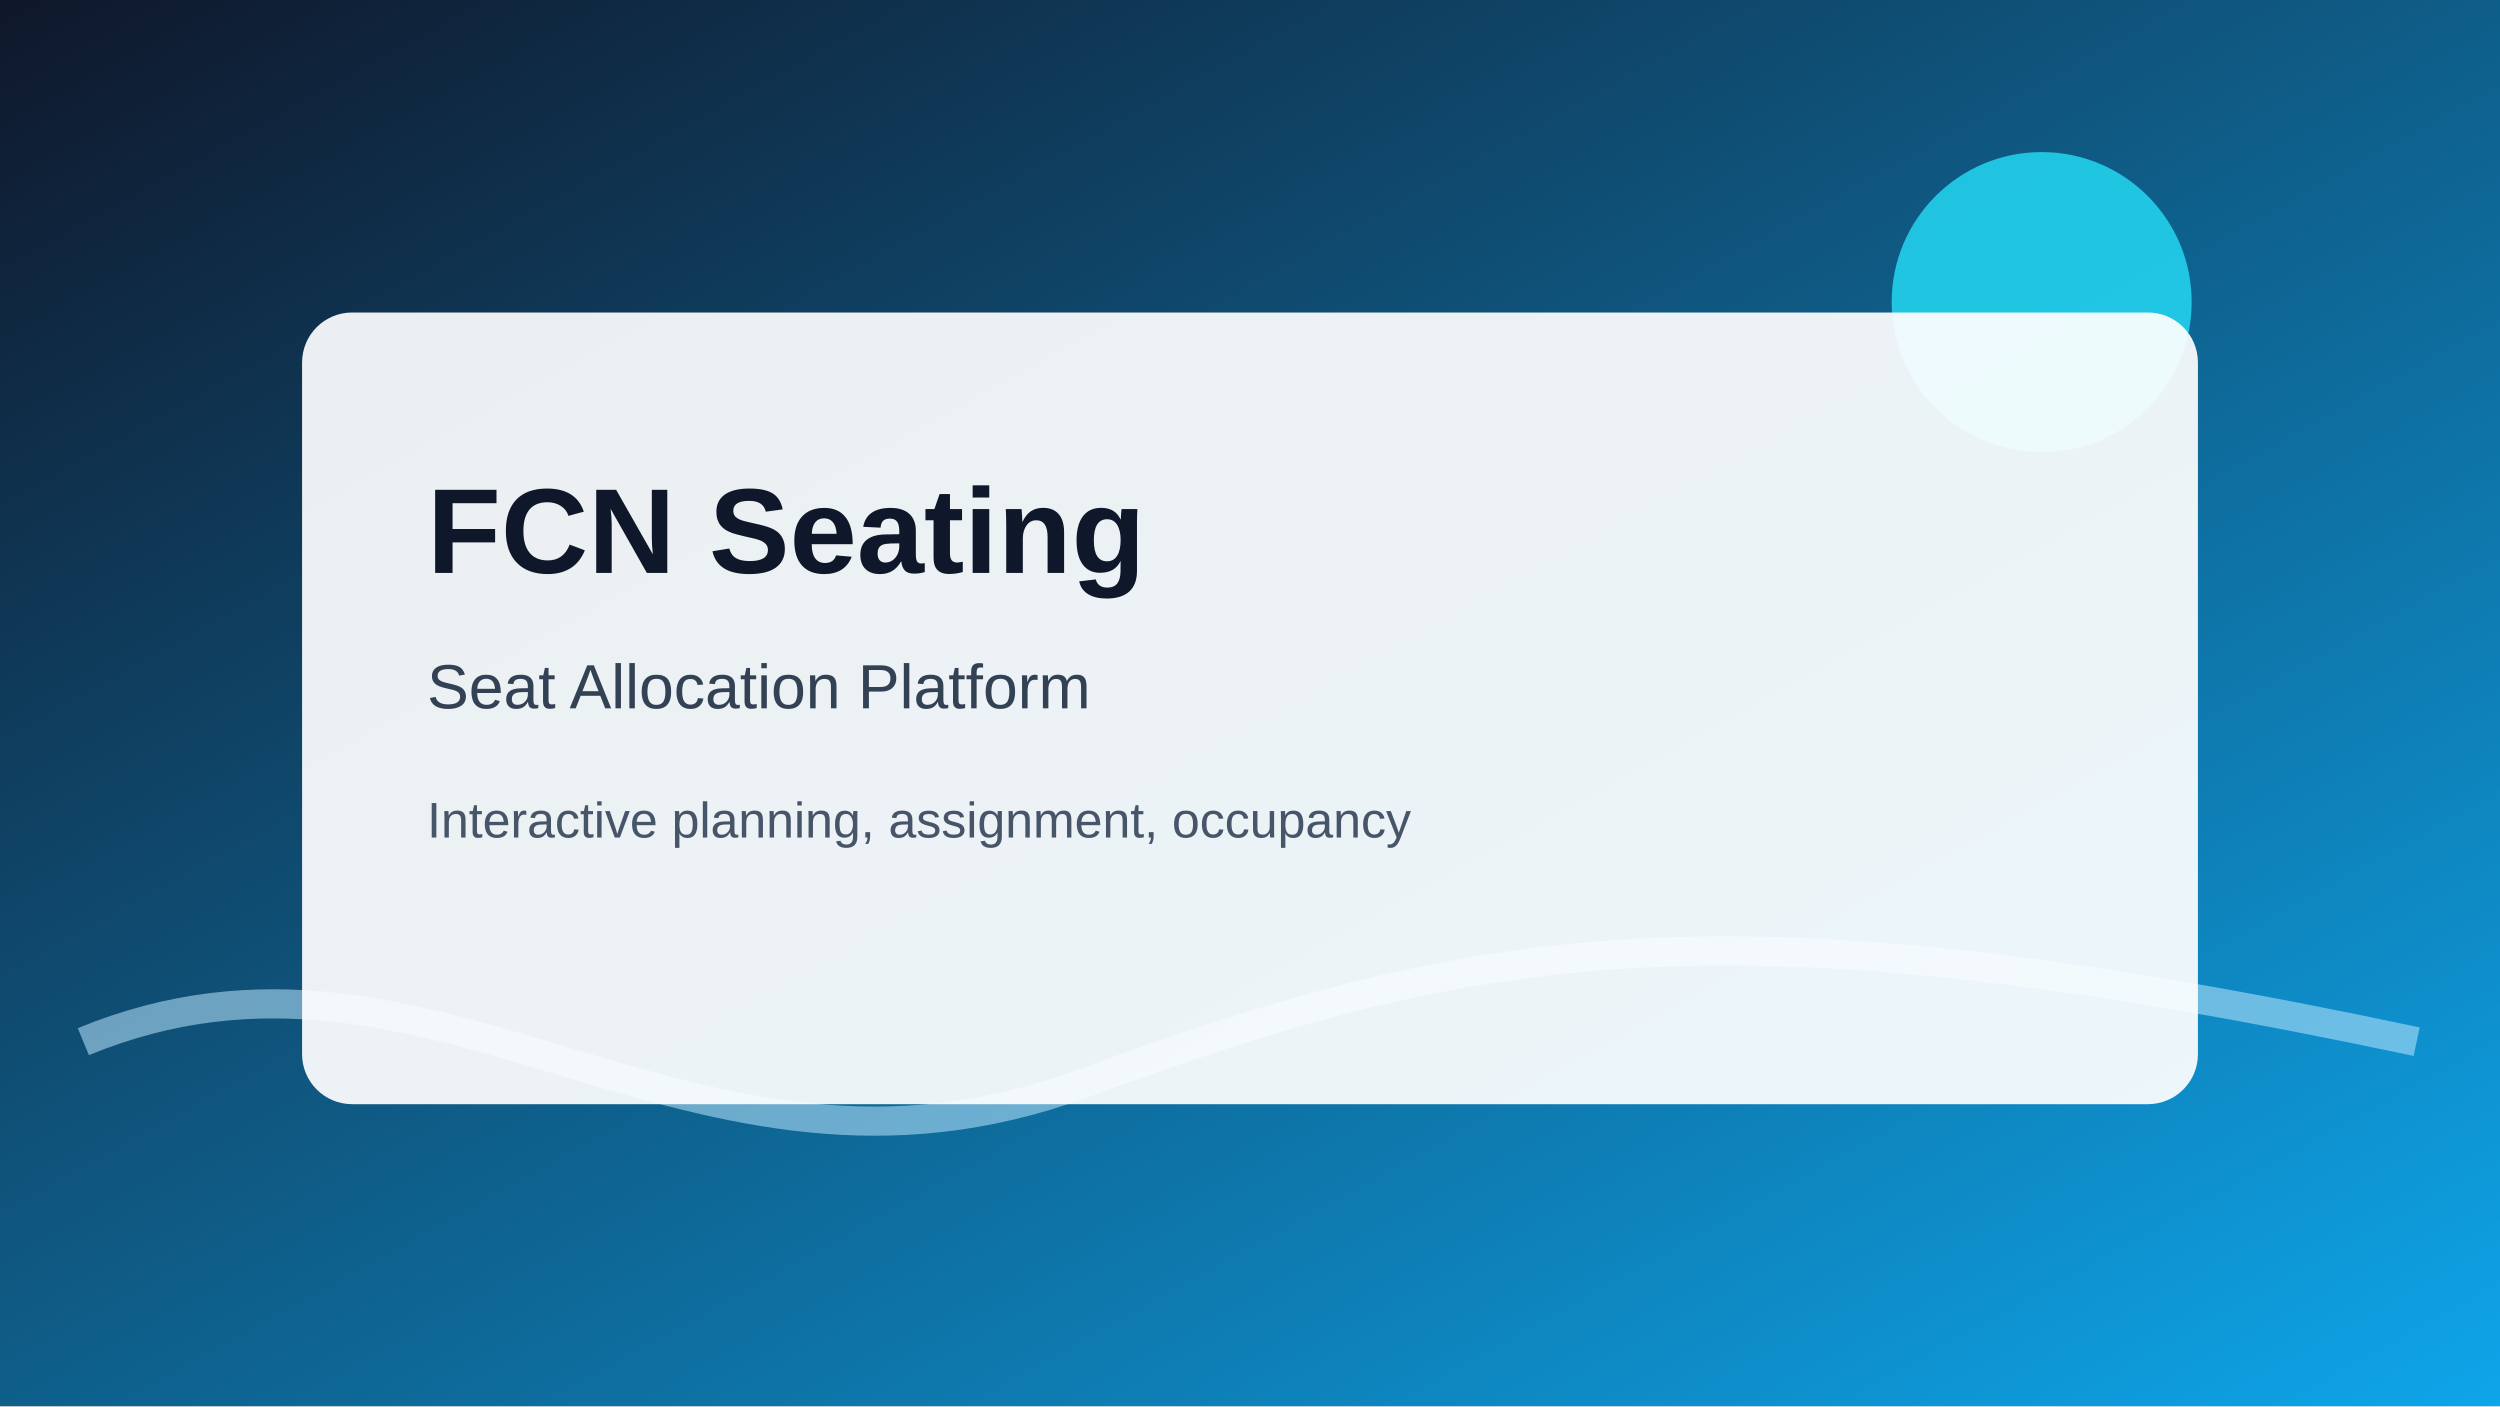
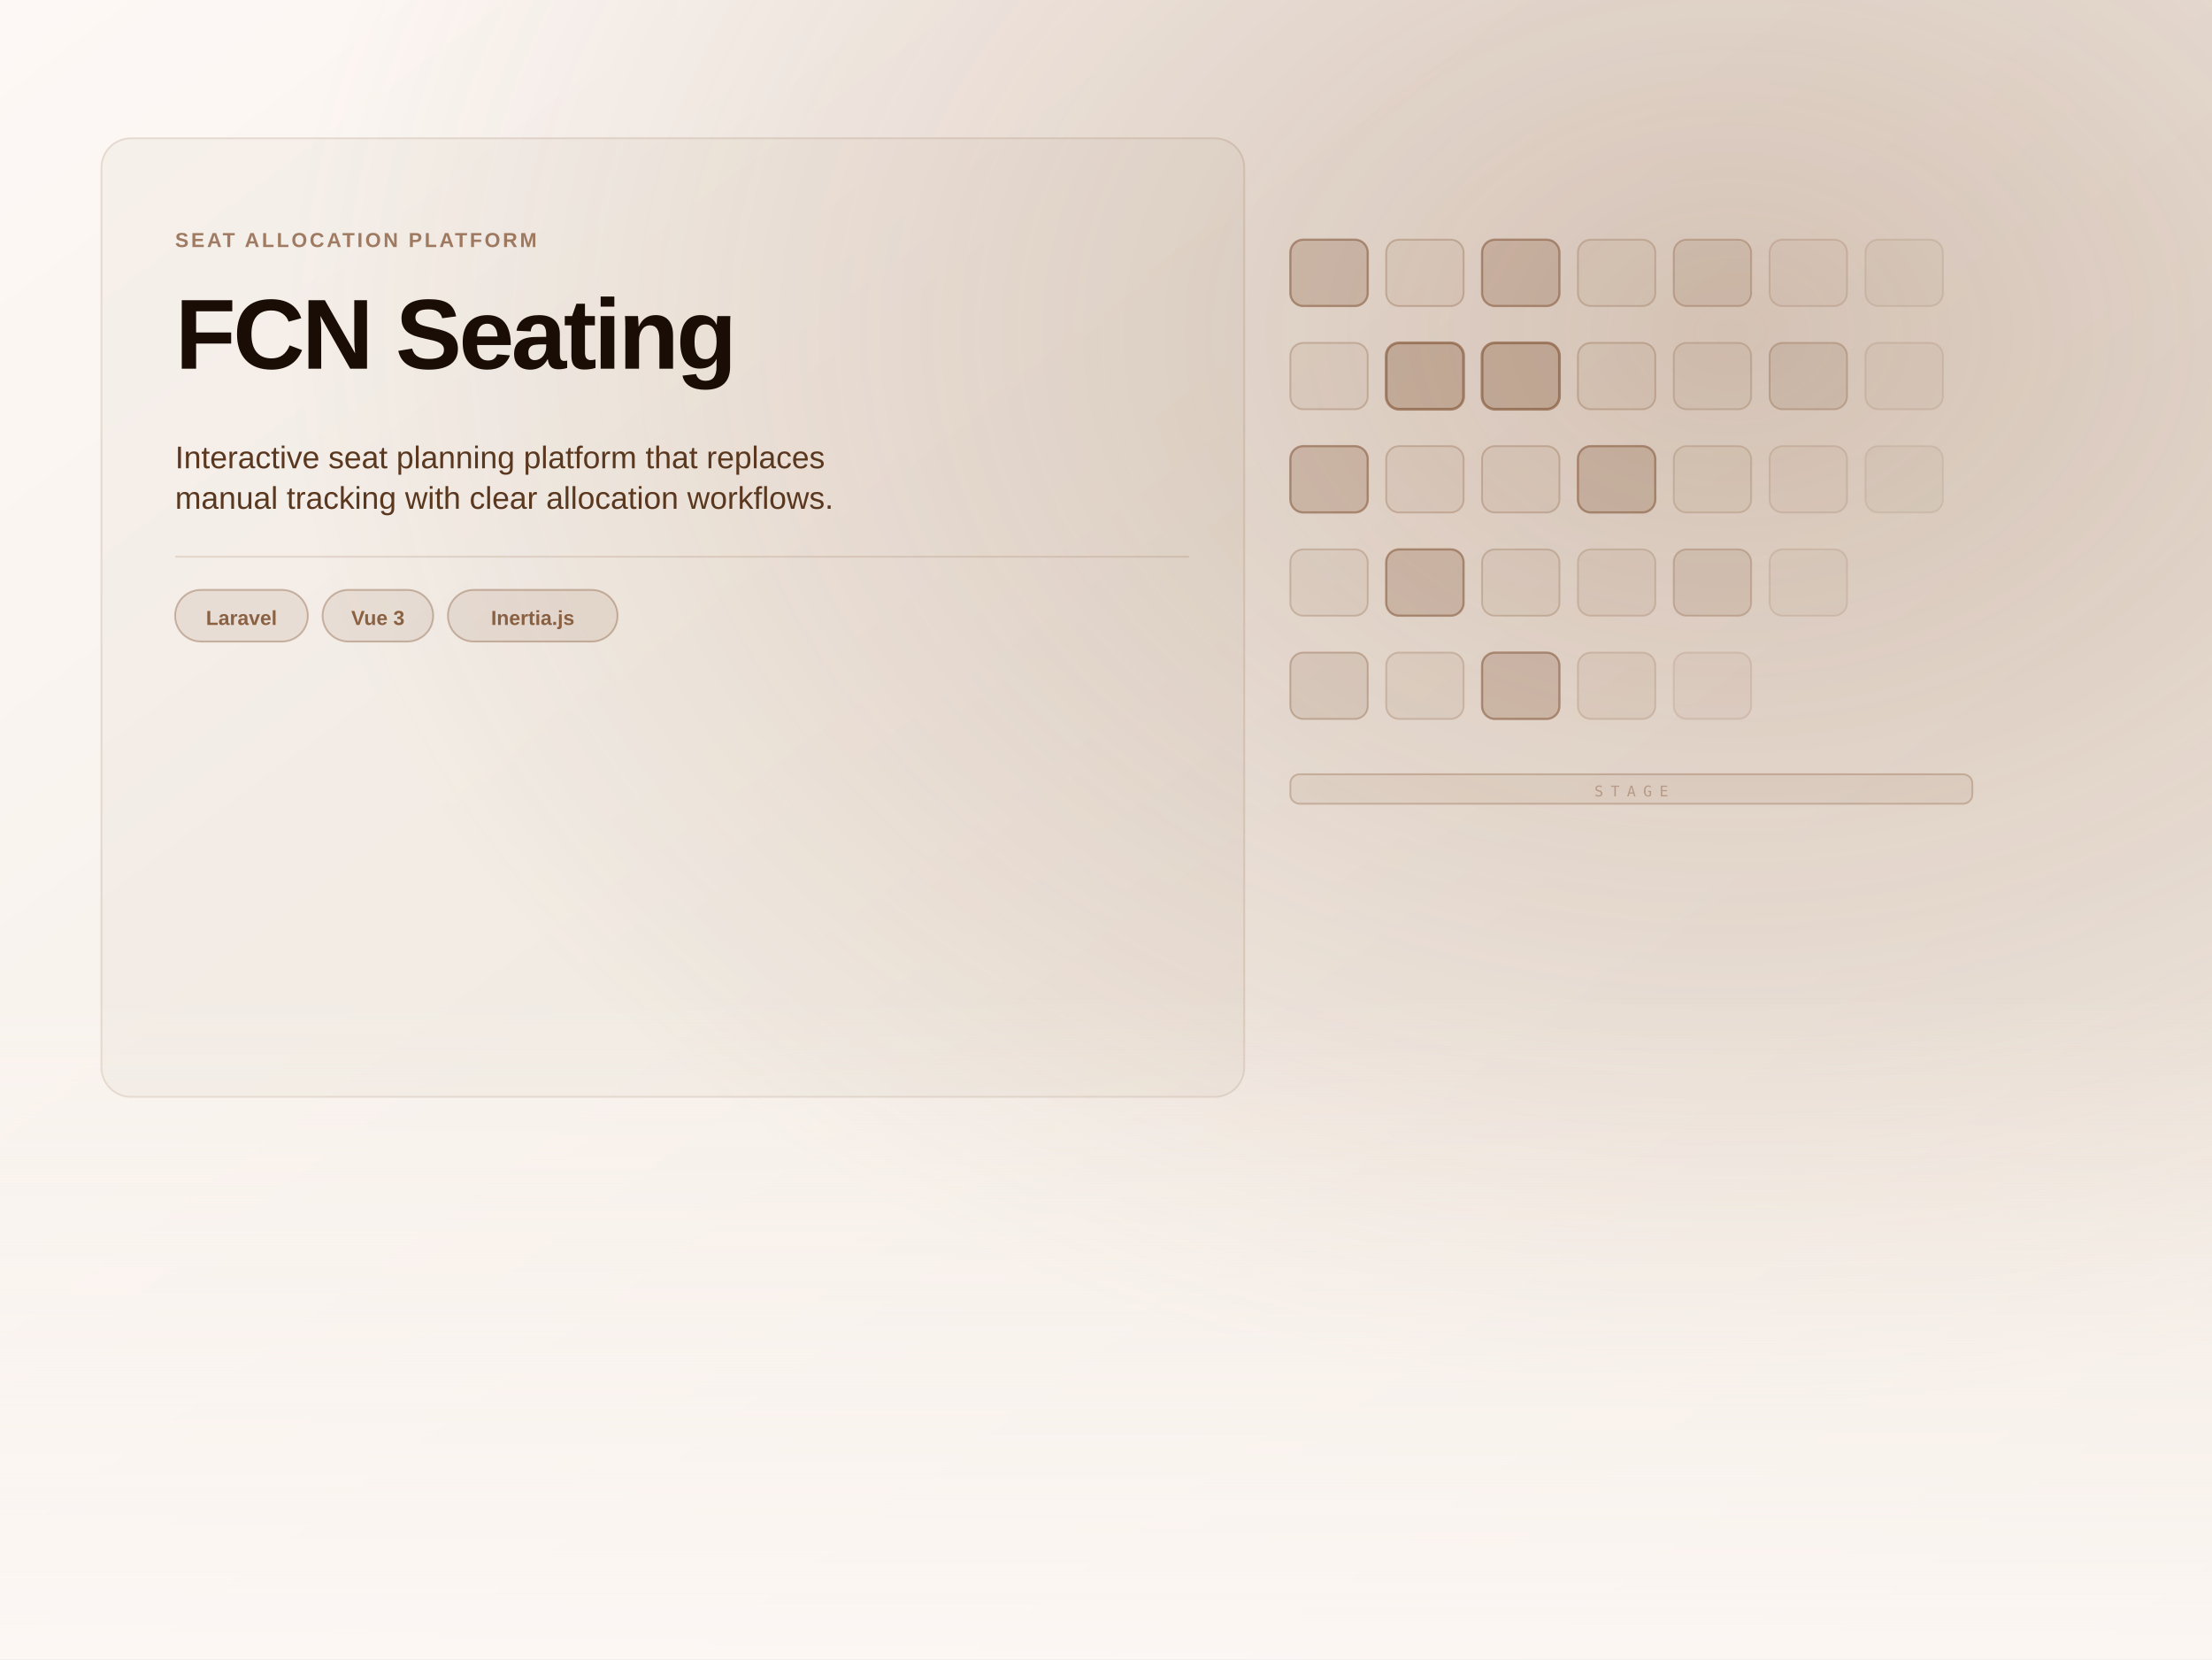
- <svg xmlns="http://www.w3.org/2000/svg" width="1200" height="675" viewBox="0 0 1200 675" role="img" aria-labelledby="t d">
+ <svg xmlns="http://www.w3.org/2000/svg" viewBox="0 0 1200 900" role="img">
  <defs>
-     <linearGradient id="g" x1="0" y1="0" x2="1" y2="1">
-       <stop offset="0%" stop-color="#0f172a" />
-       <stop offset="100%" stop-color="#0ea5e9" />
+     <linearGradient id="bg" x1="0" y1="0" x2="1" y2="1">
+       <stop offset="0%" stop-color="#fdf8f5" />
+       <stop offset="100%" stop-color="#f0e8df" />
+     </linearGradient>
+     <radialGradient id="gl" cx="78%" cy="20%" r="65%">
+       <stop offset="0%" stop-color="#7b4b2a" stop-opacity="0.28" />
+       <stop offset="100%" stop-color="#7b4b2a" stop-opacity="0" />
+     </radialGradient>
+     <linearGradient id="fd" x1="0" y1="0" x2="0" y2="1">
+       <stop offset="0%" stop-color="#fdf8f5" stop-opacity="0" />
+       <stop offset="100%" stop-color="#fdf8f5" stop-opacity="0.88" />
    </linearGradient>
  </defs>
-   <rect width="1200" height="675" fill="url(#g)" />
-   <path d="M40 500 C210 430, 330 590, 520 520 S830 430, 1160 500" fill="none" stroke="#bae6fd" stroke-width="14" opacity="0.55" />
-   <circle cx="980" cy="145" r="72" fill="#22d3ee" opacity="0.88" />
-   <rect x="145" y="150" width="910" height="380" rx="24" fill="#ffffff" opacity="0.92" />
-   <text x="205" y="275" fill="#0f172a" font-family="Segoe UI, Arial, sans-serif" font-size="58" font-weight="700">FCN Seating</text>
-   <text x="205" y="340" fill="#334155" font-family="Segoe UI, Arial, sans-serif" font-size="30">Seat Allocation Platform</text>
-   <text x="205" y="402" fill="#475569" font-family="Segoe UI, Arial, sans-serif" font-size="24">Interactive planning, assignment, occupancy</text>
+   <rect width="1200" height="900" fill="url(#bg)" />
+   <rect width="1200" height="900" fill="url(#gl)" />
+   <rect x="700" y="130" width="42" height="36" rx="7" fill="#7b4b2a" fill-opacity="0.22" stroke="#7b4b2a" stroke-opacity="0.5" stroke-width="1.2" />
+   <rect x="752" y="130" width="42" height="36" rx="7" fill="#7b4b2a" fill-opacity="0.07" stroke="#7b4b2a" stroke-opacity="0.28" stroke-width="1" />
+   <rect x="804" y="130" width="42" height="36" rx="7" fill="#7b4b2a" fill-opacity="0.22" stroke="#7b4b2a" stroke-opacity="0.5" stroke-width="1.2" />
+   <rect x="856" y="130" width="42" height="36" rx="7" fill="#7b4b2a" fill-opacity="0.07" stroke="#7b4b2a" stroke-opacity="0.24" stroke-width="1" />
+   <rect x="908" y="130" width="42" height="36" rx="7" fill="#7b4b2a" fill-opacity="0.12" stroke="#7b4b2a" stroke-opacity="0.3" stroke-width="1" />
+   <rect x="960" y="130" width="42" height="36" rx="7" fill="#7b4b2a" fill-opacity="0.05" stroke="#7b4b2a" stroke-opacity="0.18" stroke-width="1" />
+   <rect x="1012" y="130" width="42" height="36" rx="7" fill="#7b4b2a" fill-opacity="0.04" stroke="#7b4b2a" stroke-opacity="0.14" stroke-width="1" />
+   <rect x="700" y="186" width="42" height="36" rx="7" fill="#7b4b2a" fill-opacity="0.07" stroke="#7b4b2a" stroke-opacity="0.26" stroke-width="1" />
+   <rect x="752" y="186" width="42" height="36" rx="7" fill="#7b4b2a" fill-opacity="0.28" stroke="#7b4b2a" stroke-opacity="0.58" stroke-width="1.5" />
+   <rect x="804" y="186" width="42" height="36" rx="7" fill="#7b4b2a" fill-opacity="0.28" stroke="#7b4b2a" stroke-opacity="0.58" stroke-width="1.5" />
+   <rect x="856" y="186" width="42" height="36" rx="7" fill="#7b4b2a" fill-opacity="0.07" stroke="#7b4b2a" stroke-opacity="0.26" stroke-width="1" />
+   <rect x="908" y="186" width="42" height="36" rx="7" fill="#7b4b2a" fill-opacity="0.07" stroke="#7b4b2a" stroke-opacity="0.22" stroke-width="1" />
+   <rect x="960" y="186" width="42" height="36" rx="7" fill="#7b4b2a" fill-opacity="0.12" stroke="#7b4b2a" stroke-opacity="0.28" stroke-width="1" />
+   <rect x="1012" y="186" width="42" height="36" rx="7" fill="#7b4b2a" fill-opacity="0.04" stroke="#7b4b2a" stroke-opacity="0.14" stroke-width="1" />
+   <rect x="700" y="242" width="42" height="36" rx="7" fill="#7b4b2a" fill-opacity="0.22" stroke="#7b4b2a" stroke-opacity="0.5" stroke-width="1.2" />
+   <rect x="752" y="242" width="42" height="36" rx="7" fill="#7b4b2a" fill-opacity="0.07" stroke="#7b4b2a" stroke-opacity="0.26" stroke-width="1" />
+   <rect x="804" y="242" width="42" height="36" rx="7" fill="#7b4b2a" fill-opacity="0.07" stroke="#7b4b2a" stroke-opacity="0.26" stroke-width="1" />
+   <rect x="856" y="242" width="42" height="36" rx="7" fill="#7b4b2a" fill-opacity="0.22" stroke="#7b4b2a" stroke-opacity="0.5" stroke-width="1.2" />
+   <rect x="908" y="242" width="42" height="36" rx="7" fill="#7b4b2a" fill-opacity="0.07" stroke="#7b4b2a" stroke-opacity="0.2" stroke-width="1" />
+   <rect x="960" y="242" width="42" height="36" rx="7" fill="#7b4b2a" fill-opacity="0.05" stroke="#7b4b2a" stroke-opacity="0.16" stroke-width="1" />
+   <rect x="1012" y="242" width="42" height="36" rx="7" fill="#7b4b2a" fill-opacity="0.04" stroke="#7b4b2a" stroke-opacity="0.12" stroke-width="1" />
+   <rect x="700" y="298" width="42" height="36" rx="7" fill="#7b4b2a" fill-opacity="0.07" stroke="#7b4b2a" stroke-opacity="0.24" stroke-width="1" />
+   <rect x="752" y="298" width="42" height="36" rx="7" fill="#7b4b2a" fill-opacity="0.22" stroke="#7b4b2a" stroke-opacity="0.5" stroke-width="1.2" />
+   <rect x="804" y="298" width="42" height="36" rx="7" fill="#7b4b2a" fill-opacity="0.07" stroke="#7b4b2a" stroke-opacity="0.24" stroke-width="1" />
+   <rect x="856" y="298" width="42" height="36" rx="7" fill="#7b4b2a" fill-opacity="0.07" stroke="#7b4b2a" stroke-opacity="0.2" stroke-width="1" />
+   <rect x="908" y="298" width="42" height="36" rx="7" fill="#7b4b2a" fill-opacity="0.12" stroke="#7b4b2a" stroke-opacity="0.26" stroke-width="1" />
+   <rect x="960" y="298" width="42" height="36" rx="7" fill="#7b4b2a" fill-opacity="0.04" stroke="#7b4b2a" stroke-opacity="0.14" stroke-width="1" />
+   <rect x="700" y="354" width="42" height="36" rx="7" fill="#7b4b2a" fill-opacity="0.12" stroke="#7b4b2a" stroke-opacity="0.32" stroke-width="1" />
+   <rect x="752" y="354" width="42" height="36" rx="7" fill="#7b4b2a" fill-opacity="0.07" stroke="#7b4b2a" stroke-opacity="0.22" stroke-width="1" />
+   <rect x="804" y="354" width="42" height="36" rx="7" fill="#7b4b2a" fill-opacity="0.22" stroke="#7b4b2a" stroke-opacity="0.5" stroke-width="1.2" />
+   <rect x="856" y="354" width="42" height="36" rx="7" fill="#7b4b2a" fill-opacity="0.07" stroke="#7b4b2a" stroke-opacity="0.18" stroke-width="1" />
+   <rect x="908" y="354" width="42" height="36" rx="7" fill="#7b4b2a" fill-opacity="0.05" stroke="#7b4b2a" stroke-opacity="0.14" stroke-width="1" />
+   <rect x="700" y="420" width="370" height="16" rx="5" fill="#7b4b2a" fill-opacity="0.07" stroke="#7b4b2a" stroke-opacity="0.28" stroke-width="1" />
+   <text x="885" y="432" text-anchor="middle" font-family="monospace" font-size="8" fill="#7b4b2a" fill-opacity="0.38" letter-spacing="4">STAGE</text>
+   <rect x="55" y="75" width="620" height="520" rx="16" fill="#7b4b2a" fill-opacity="0.04" stroke="#7b4b2a" stroke-opacity="0.15" stroke-width="1" />
+   <text x="95" y="134" font-family="'Segoe UI',Arial,sans-serif" font-size="11" font-weight="600" fill="#7b4b2a" fill-opacity="0.7" letter-spacing="0.12em">SEAT ALLOCATION PLATFORM</text>
+   <text x="95" y="200" font-family="'Segoe UI',Arial,sans-serif" font-size="54" font-weight="700" fill="#1a0d05" letter-spacing="-0.03em">FCN Seating</text>
+   <text x="95" y="254" font-family="'Segoe UI',Arial,sans-serif" font-size="17" font-weight="400" fill="#5a3820" fill-opacity="1">Interactive seat planning platform that replaces</text>
+   <text x="95" y="276" font-family="'Segoe UI',Arial,sans-serif" font-size="17" font-weight="400" fill="#5a3820" fill-opacity="1">manual tracking with clear allocation workflows.</text>
+   <line x1="95" y1="302" x2="645" y2="302" stroke="#7b4b2a" stroke-opacity="0.15" stroke-width="1" />
+   <rect x="95" y="320" width="72" height="28" rx="14" fill="#7b4b2a" fill-opacity="0.1" stroke="#7b4b2a" stroke-opacity="0.35" stroke-width="1" />
+   <text x="131" y="339" text-anchor="middle" font-family="'Segoe UI',Arial,sans-serif" font-size="11" font-weight="600" fill="#7b4b2a" fill-opacity="0.85">Laravel</text>
+   <rect x="175" y="320" width="60" height="28" rx="14" fill="#7b4b2a" fill-opacity="0.1" stroke="#7b4b2a" stroke-opacity="0.35" stroke-width="1" />
+   <text x="205" y="339" text-anchor="middle" font-family="'Segoe UI',Arial,sans-serif" font-size="11" font-weight="600" fill="#7b4b2a" fill-opacity="0.85">Vue 3</text>
+   <rect x="243" y="320" width="92" height="28" rx="14" fill="#7b4b2a" fill-opacity="0.1" stroke="#7b4b2a" stroke-opacity="0.35" stroke-width="1" />
+   <text x="289" y="339" text-anchor="middle" font-family="'Segoe UI',Arial,sans-serif" font-size="11" font-weight="600" fill="#7b4b2a" fill-opacity="0.85">Inertia.js</text>
+   <rect x="0" y="540" width="1200" height="360" fill="url(#fd)" />
</svg>
